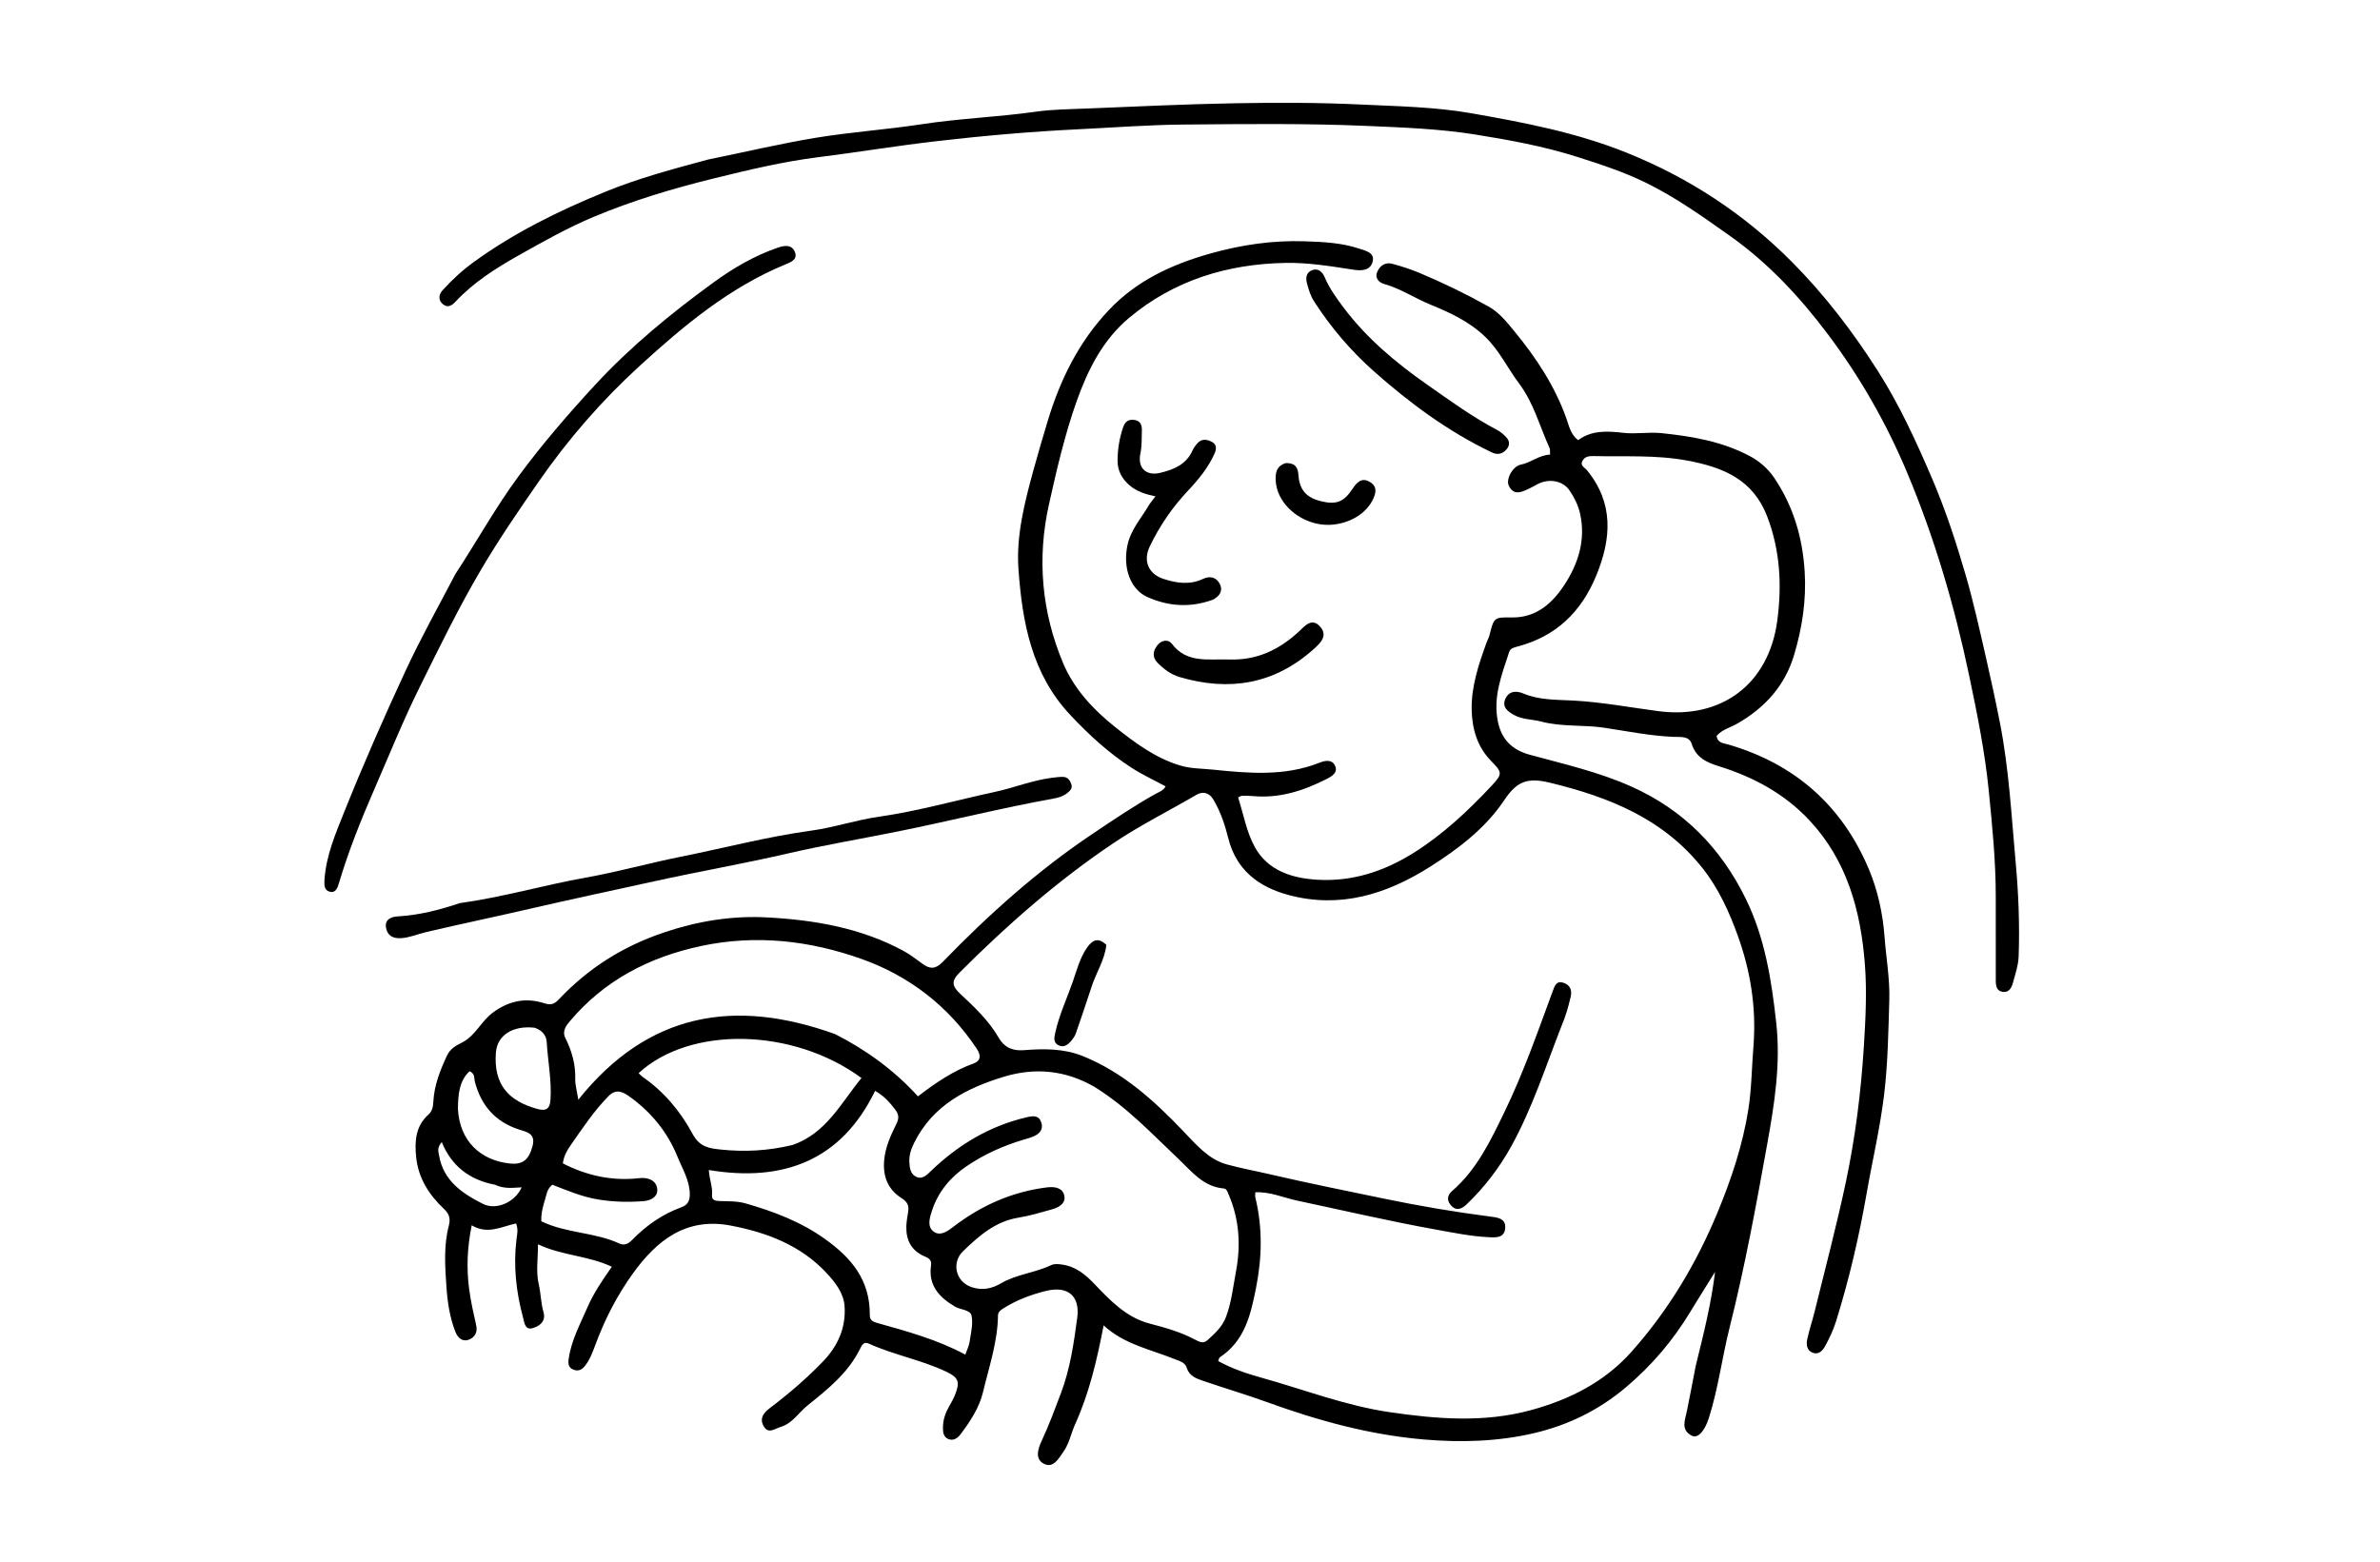
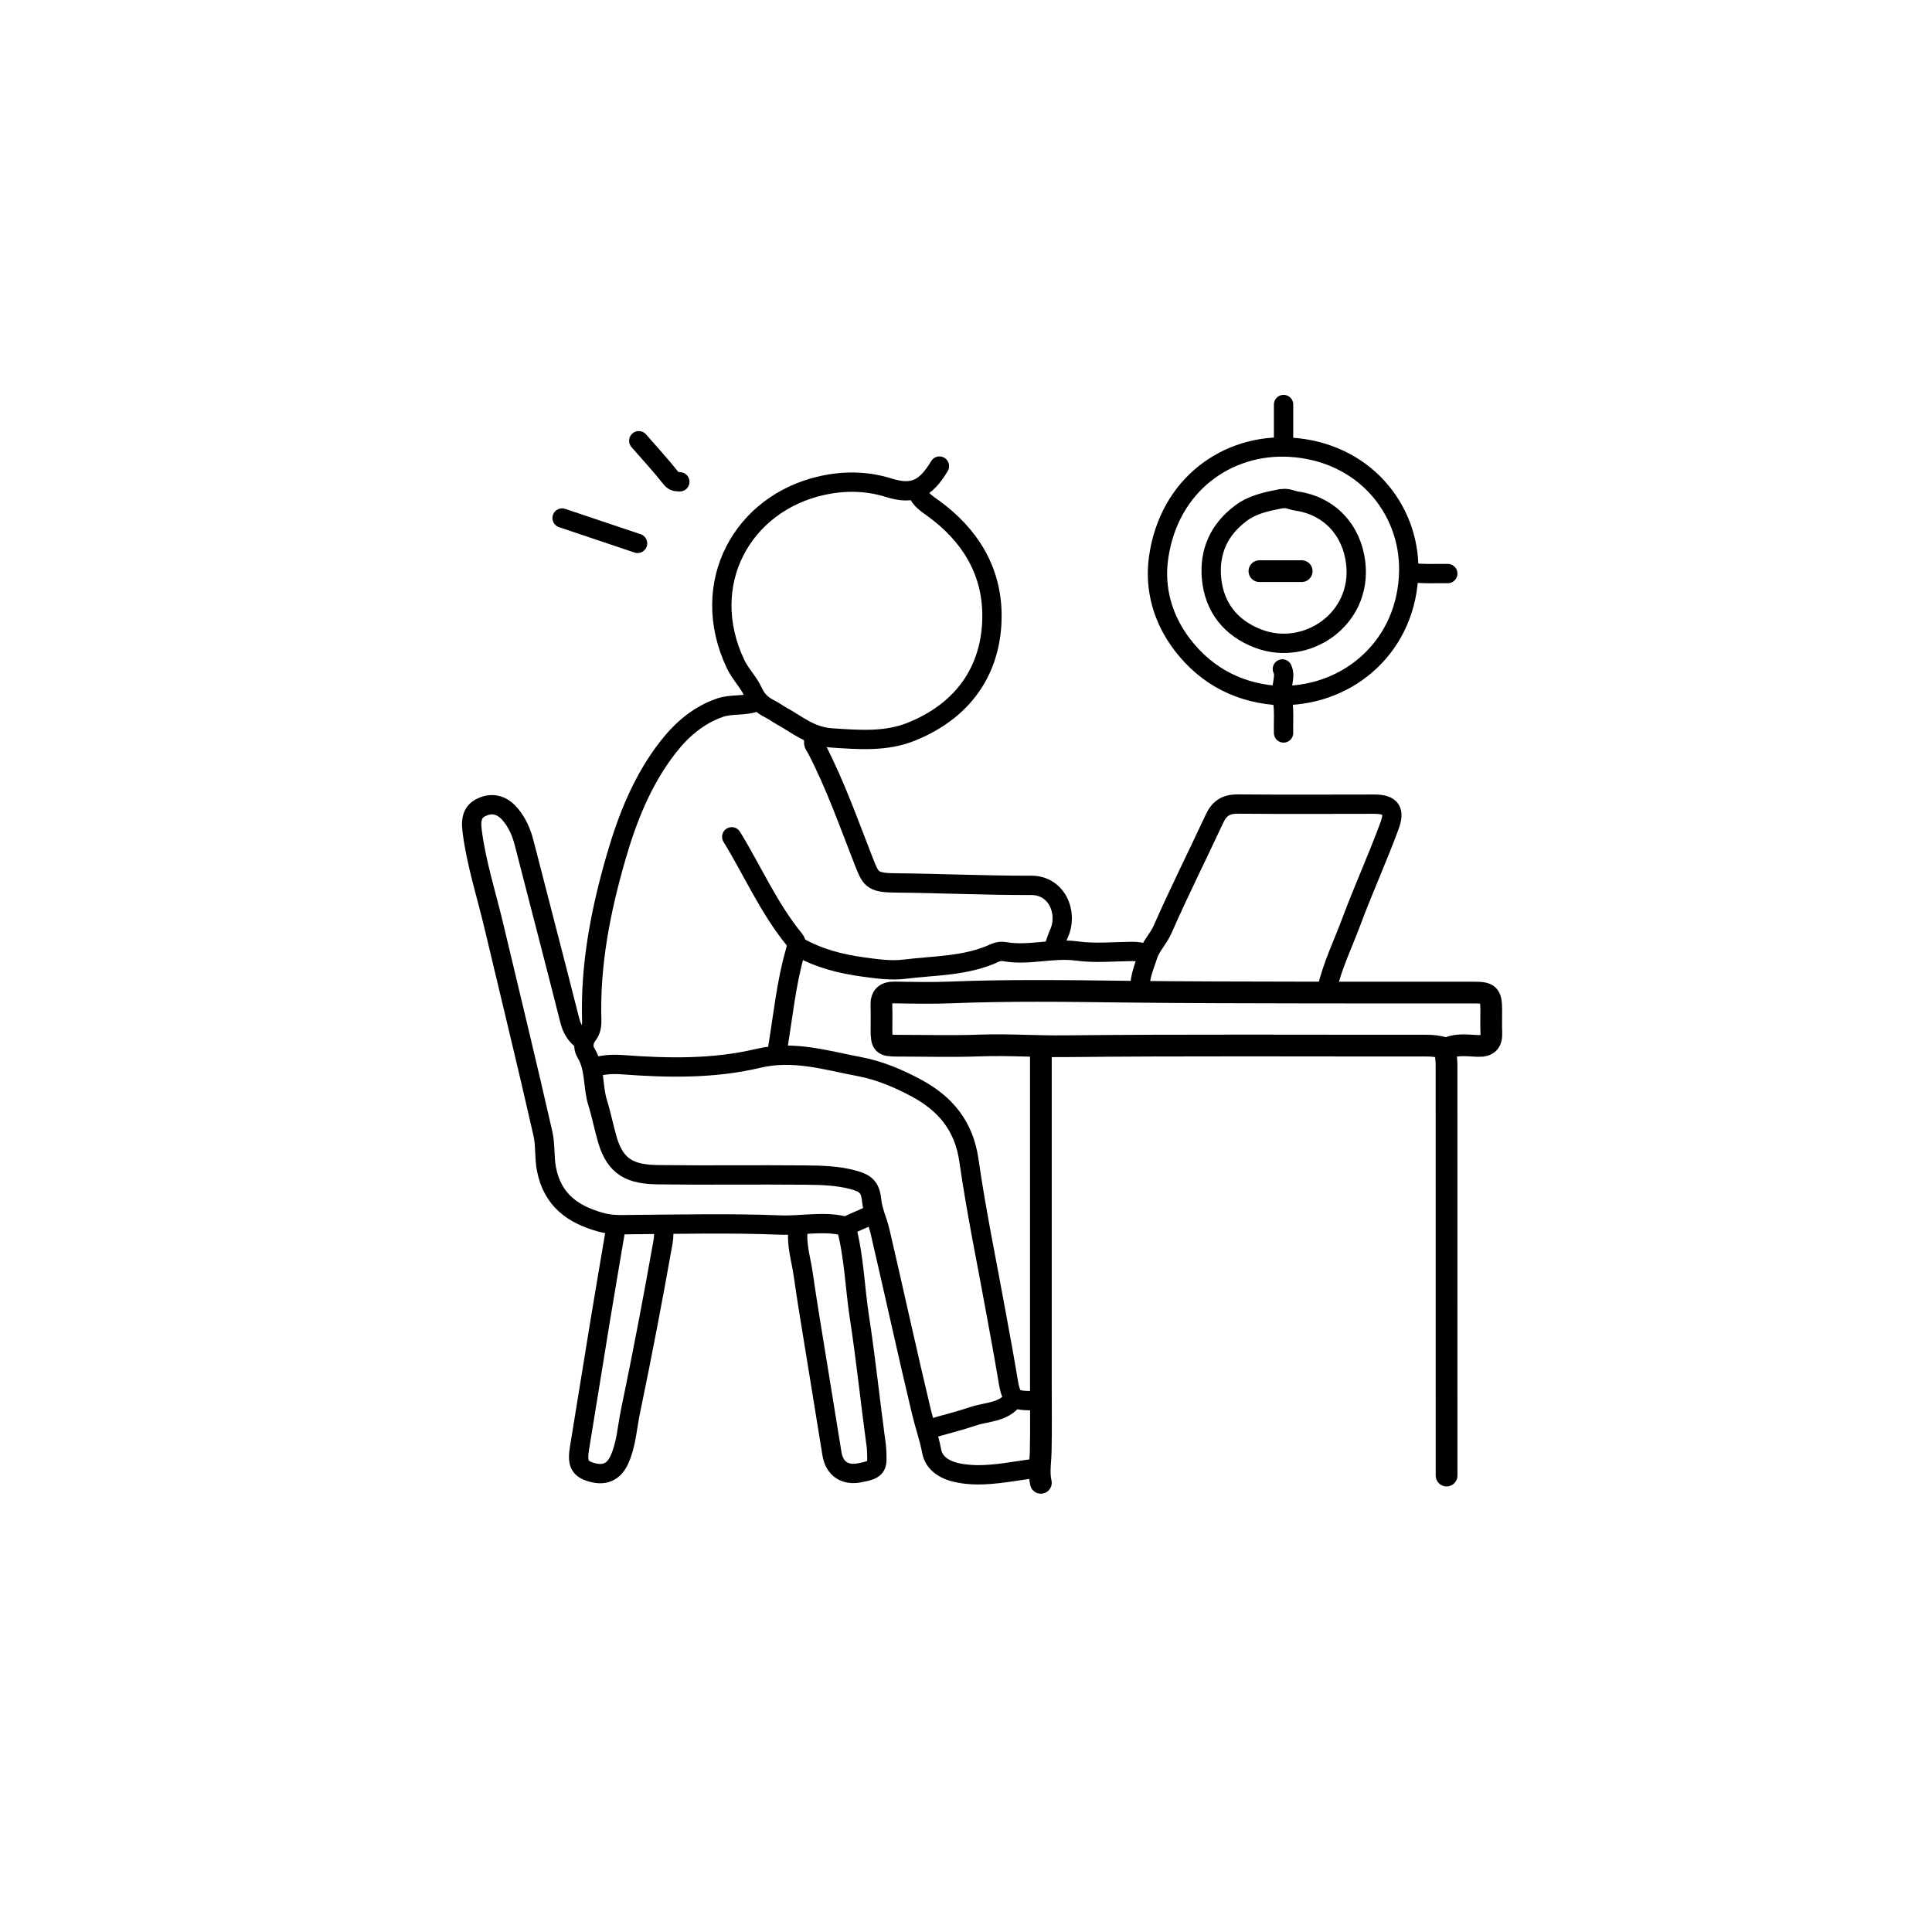
- <svg xmlns="http://www.w3.org/2000/svg" version="1.1" id="Layer_1" x="0px" y="0px" width="100%" viewBox="0 0 1024 672" enable-background="new 0 0 1024 672" xml:space="preserve">
-   <path fill="#000000" opacity="1" stroke="none" d=" M729.588,587.74   C732.945,574.183 736.243,561.036 737.912,547.333   C734.347,553.066 730.723,558.764 727.23,564.541   C719.775,576.868 710.653,587.599 699.56,596.971   C687.912,606.813 674.73,613.237 660.238,616.657   C644.677,620.33 628.74,620.796 612.723,619.44   C589.333,617.46 567.061,611.31 545.081,603.338   C536.059,600.065 526.783,597.339 517.673,594.213   C514.661,593.179 511.689,592.138 510.589,588.569   C509.86,586.203 507.516,585.709 505.529,584.903   C495.091,580.666 483.703,578.533 474.841,570.335   C471.948,585.317 468.649,599.48 462.579,612.872   C460.808,616.779 460.054,621.18 457.53,624.729   C455.475,627.618 453.211,632.015 449.06,629.836   C445.079,627.746 446.696,623.212 448.216,619.948   C451.314,613.297 453.836,606.455 456.434,599.608   C460.437,589.06 462.01,578.056 463.487,567.033   C464.748,557.622 459.41,553.179 449.953,555.52   C443.501,557.117 437.303,559.466 431.628,563.061   C430.41,563.832 429.408,564.582 429.387,566.079   C429.224,577.466 425.535,588.204 422.929,599.091   C421.333,605.756 417.417,611.72 413.229,617.255   C412.02,618.855 410.193,620.154 408,619.228   C405.812,618.305 405.686,616.156 405.711,614.106   C405.751,610.864 406.795,607.919 408.397,605.128   C409.302,603.55 410.22,601.954 410.886,600.27   C413.13,594.592 412.458,592.773 407.011,590.199   C396.302,585.139 384.51,583.046 373.732,578.144   C371.574,577.162 370.768,578.966 370.029,580.457   C364.911,590.789 356.153,597.82 347.464,604.767   C343.603,607.853 340.956,612.541 335.872,614.023   C333.382,614.749 330.489,617.373 328.469,613.531   C326.739,610.24 328.568,607.941 331.224,605.931   C339.318,599.804 347.015,593.212 354.067,585.889   C360.472,579.238 364.018,571.346 363.378,562.089   C362.983,556.38 359.312,551.755 355.646,547.816   C344.529,535.874 329.96,530.34 314.323,527.369   C295.228,523.74 282.585,533.709 272.278,548.027   C265.44,557.524 260.149,567.877 256.094,578.866   C254.943,581.983 253.768,585.127 251.665,587.782   C250.439,589.329 249.01,590.181 246.89,589.443   C244.632,588.657 244.389,586.983 244.639,585.038   C245.678,576.975 249.572,569.923 252.722,562.624   C255.337,556.565 259.052,551.085 263.245,545.099   C252.959,540.257 241.966,540.379 231.468,535.441   C231.468,541.686 230.56,547.288 231.757,552.397   C232.709,556.457 232.683,560.606 233.832,564.592   C235.001,568.644 232.088,570.722 229.051,571.548   C225.81,572.429 225.578,568.942 225.04,566.947   C222.068,555.935 220.822,544.747 222.214,533.338   C222.468,531.255 223.086,529.102 222.03,526.465   C215.894,527.765 209.834,531.412 202.956,527.26   C200.983,536.968 200.68,545.829 201.851,554.703   C202.543,559.952 203.723,565.147 204.886,570.32   C205.562,573.33 204.273,575.443 201.859,576.437   C199.055,577.592 196.993,575.747 195.992,573.237   C193.503,566.997 192.524,560.292 192.076,553.736   C191.477,544.986 190.85,536.058 193.116,527.386   C193.893,524.411 193.273,522.339 191.083,520.279   C184.611,514.191 179.961,506.982 179.049,497.951   C178.37,491.218 178.723,484.591 184.371,479.601   C186.018,478.146 186.343,476.039 186.441,474.131   C186.809,467.008 189.334,460.653 192.301,454.273   C193.775,451.103 196.331,449.896 198.871,448.584   C204.669,445.589 207.06,439.314 212.252,435.575   C219.251,430.534 226.389,429.182 234.307,431.749   C237.202,432.688 238.626,431.973 240.631,429.854   C253.193,416.572 268.049,407.202 285.597,401.281   C300.241,396.338 314.934,393.957 330.142,394.78   C350.52,395.883 370.457,399.297 388.713,409.177   C391.623,410.752 394.275,412.827 396.96,414.789   C400.13,417.106 402.587,417.056 405.575,413.971   C425.31,393.599 446.359,374.711 469.979,358.88   C478.965,352.856 487.913,346.751 497.399,341.503   C498.821,340.717 500.504,340.221 501.504,338.39   C496.549,335.706 491.416,333.34 486.723,330.296   C476.949,323.957 468.45,316.143 460.451,307.619   C443.82,289.896 439.837,267.677 438.198,244.959   C437.155,230.488 440.84,216.221 444.663,202.227   C446.591,195.171 448.674,188.156 450.783,181.152   C456.128,163.4 464.141,147.147 477.019,133.49   C488.978,120.807 503.967,113.861 520.416,109.189   C533.811,105.384 547.419,103.365 561.269,103.828   C569.188,104.093 577.243,104.437 584.895,107.021   C587.643,107.949 591.587,108.694 590.58,112.597   C589.579,116.481 585.82,116.595 582.272,116.051   C572.577,114.566 562.893,112.946 553.027,113.131   C527.959,113.603 505.022,120.65 485.702,136.857   C474.537,146.223 468.032,159.069 463.184,172.787   C458.074,187.248 454.641,202.131 451.315,217.038   C446.105,240.385 448.193,263.374 457.378,285.298   C462.017,296.374 470.374,305.393 479.824,312.886   C488.277,319.587 496.92,326.085 507.573,329.356   C512.338,330.819 517.117,330.691 521.872,331.182   C537.286,332.776 552.736,334.139 567.705,328.206   C570.062,327.272 573.048,326.66 574.382,329.45   C575.804,332.424 573.047,334.053 570.889,335.156   C560.852,340.287 550.37,343.67 538.863,342.549   C537.378,342.404 535.872,342.415 534.378,342.451   C533.932,342.462 533.493,342.802 532.697,343.142   C534.986,350.252 536.292,357.846 539.76,364.273   C545.335,374.602 555.769,377.917 566.796,378.567   C581.913,379.458 595.678,374.908 608.404,366.879   C620.9,358.993 631.575,348.984 641.617,338.289   C646.711,332.864 646.32,332.368 641.337,327.218   C635.495,321.179 633.342,313.398 633.19,305.339   C632.999,295.236 636.269,285.695 639.673,276.284   C640.011,275.35 640.561,274.479 640.8,273.526   C642.787,265.605 642.772,265.6 650.616,265.698   C661.002,265.828 667.899,259.545 672.979,251.839   C679.011,242.691 682.368,232.379 679.829,221.016   C679.011,217.357 677.334,214.043 675.313,211.065   C672.377,206.74 666.389,205.813 661.598,208.314   C660.27,209.007 658.969,209.759 657.616,210.402   C654.463,211.901 651.149,213.265 649.148,208.965   C647.822,206.115 650.926,200.605 654.286,199.951   C658.731,199.085 662.178,195.823 666.922,195.617   C666.838,194.377 667.006,193.476 666.696,192.792   C662.458,183.469 659.906,173.424 653.566,164.991   C648.605,158.392 645.143,150.823 638.98,144.909   C632.166,138.37 623.929,134.538 615.57,131.136   C608.797,128.38 602.692,124.215 595.574,122.217   C593.382,121.601 591.298,119.735 592.625,116.84   C593.862,114.14 596.174,112.719 599.148,113.54   C602.991,114.601 606.829,115.796 610.5,117.335   C620.732,121.625 630.702,126.456 640.405,131.871   C645.094,134.488 648.292,138.583 651.499,142.475   C660.872,153.847 668.951,166.035 673.969,180.141   C675.041,183.157 675.747,186.959 678.989,189.414   C684.912,185.013 691.717,185.482 698.513,186.257   C703.97,186.879 709.364,185.813 714.895,186.387   C728.058,187.752 740.907,189.959 752.714,196.185   C756.989,198.439 760.697,201.654 763.436,205.734   C771.615,217.916 775.581,231.365 776.471,246.032   C777.219,258.365 775.394,270.187 771.903,281.871   C767.93,295.17 759.285,304.633 747.402,311.414   C744.423,313.114 740.892,313.944 738.579,316.658   C738.95,319.776 741.553,319.776 743.46,320.329   C772.149,328.649 792.518,346.568 804.06,373.982   C807.947,383.215 810.083,393.093 810.851,403.378   C811.516,412.286 813.143,421.182 812.877,430.143   C812.473,443.76 812.271,457.447 810.656,470.945   C808.945,485.248 805.6,499.351 803.118,513.567   C799.867,532.185 795.583,550.552 789.961,568.592   C788.834,572.208 787.174,575.702 785.384,579.051   C784.304,581.07 782.549,583.175 779.778,582.046   C777.397,581.075 777.094,578.585 777.537,576.462   C778.383,572.405 779.75,568.46 780.738,564.429   C785.287,545.872 790.213,527.392 794.174,508.709   C798.272,489.374 800.712,469.782 801.947,449.992   C802.674,438.326 803.261,426.666 802.381,415.091   C800.635,392.123 794.76,370.369 778.509,352.989   C767.96,341.706 754.678,334.458 739.974,329.86   C734.594,328.178 729.764,326.247 727.819,320.018   C726.728,316.528 722.657,317.214 719.935,317.088   C709.933,316.625 700.159,314.671 690.318,313.174   C681.284,311.801 672.037,312.878 663.084,310.493   C659.261,309.475 655.048,309.673 651.538,307.727   C649.02,306.331 646.003,304.417 647.704,300.681   C649.287,297.205 652.516,297.208 655.443,298.432   C662.412,301.347 669.901,301.071 677.075,301.466   C689.397,302.144 701.455,304.444 713.606,306.028   C740.721,309.56 761.065,294.364 764.682,267.044   C766.699,251.814 765.935,236.968 760.387,222.362   C754.286,206.3 741.368,201.073 726.004,198.198   C712.58,195.685 699.148,196.572 685.703,196.258   C683.8,196.214 681.986,196.371 680.903,198.226   C679.638,200.396 681.799,201.121 682.75,202.283   C694.41,216.526 693.349,231.754 686.778,247.716   C680.322,263.398 669.456,273.839 652.942,278.207   C651.519,278.583 649.85,278.935 649.32,280.565   C646.146,290.326 642.264,299.921 644.491,310.631   C646.11,318.416 650.797,322.765 658.209,324.785   C672.965,328.805 687.881,332.185 701.972,338.496   C724.423,348.552 740.467,364.995 751.133,386.785   C759.348,403.568 762.2,421.653 764.237,440.172   C766.198,458 763.446,475.108 760.351,492.295   C755.59,518.731 750.723,545.174 744.174,571.231   C740.934,584.127 739.299,597.367 735.279,610.075   C733.488,615.738 730.56,619.192 727.863,617.787   C723.028,615.268 725.008,611.058 725.788,607.205   C727.073,600.862 728.286,594.503 729.588,587.74  M754.509,449.074   C755.594,433.243 753.128,417.849 747.825,403.021   C744.082,392.558 739.468,382.348 732.479,373.532   C715.641,352.296 692.385,342.997 666.829,336.805   C657.043,334.434 652.578,336.283 647.193,344.343   C639.11,356.442 627.387,365.348 615.088,373.111   C596.428,384.888 576.419,391.079 554.326,385.112   C541.602,381.675 531.922,374.451 528.481,360.74   C527.029,354.951 525.157,349.285 522.049,344.048   C520.097,340.758 517.172,340.621 514.815,341.997   C502.918,348.944 490.563,355.088 479.091,362.795   C454.952,379.012 433.266,398.079 412.761,418.606   C409.263,422.108 409.596,424.333 413.016,427.53   C419.198,433.309 425.402,439.113 429.722,446.598   C432.064,450.657 435.589,452.318 440.602,451.905   C449.051,451.209 457.725,451.191 465.686,454.374   C482.891,461.253 496.346,473.383 508.956,486.591   C514.47,492.365 519.939,498.884 527.734,501.034   C533.881,502.73 540.283,503.891 546.571,505.355   C562.738,509.119 579.023,512.376 595.278,515.754   C610.412,518.899 625.64,521.495 640.974,523.479   C644.019,523.873 648.027,524.141 647.612,528.553   C647.21,532.829 643.609,532.546 640.273,532.372   C632.604,531.973 625.144,530.425 617.609,529.069   C597.65,525.474 577.922,520.854 558.101,516.643   C552.197,515.389 546.494,512.762 540.093,513.056   C540.093,514.008 539.965,514.677 540.112,515.278   C543.282,528.268 543.002,541.187 540.393,554.301   C538.088,565.886 535.537,577.018 524.825,584.077   C524.495,584.295 524.442,584.933 524.132,585.686   C530.046,588.927 536.279,591.044 542.691,592.829   C561.021,597.934 578.825,604.873 597.816,607.662   C618.159,610.649 638.462,612.291 658.573,606.834   C675.19,602.324 690.27,594.806 701.977,581.655   C717.848,563.826 729.898,543.656 739.011,521.642   C744.943,507.314 749.834,492.643 752.241,477.337   C753.657,468.336 753.677,459.116 754.509,449.074  M470.852,467.664   C458.481,460.545 445.377,459.236 431.857,463.357   C415.747,468.268 401.326,475.67 393.338,491.744   C392.049,494.337 391.139,496.922 391.245,499.848   C391.338,502.44 391.672,505.135 394.13,506.361   C396.837,507.71 398.743,505.633 400.589,503.858   C412.334,492.573 425.852,484.464 441.861,480.751   C444.58,480.12 446.985,479.892 448.016,483.004   C448.974,485.891 447.393,487.813 444.835,488.945   C443.474,489.548 442.017,489.948 440.582,490.369   C431.742,492.97 423.419,496.709 415.798,501.894   C408.862,506.614 403.649,512.85 401.027,520.862   C400.047,523.859 398.672,527.915 401.85,530.082   C404.764,532.068 407.883,529.667 410.421,527.728   C422.297,518.654 435.523,512.829 450.409,510.952   C453.594,510.55 457.038,510.99 457.873,514.297   C458.753,517.781 455.66,519.557 452.636,520.405   C447.844,521.748 443.04,523.189 438.143,523.986   C428.158,525.611 421.087,531.908 414.28,538.498   C409.469,543.155 410.894,551.584 418.246,553.947   C422.902,555.443 426.942,554.418 430.665,552.24   C437.387,548.309 445.24,547.754 452.136,544.458   C453.688,543.716 455.36,543.932 457.044,544.174   C463.009,545.031 467.123,548.554 471.156,552.797   C477.894,559.884 484.807,567.022 494.788,569.599   C501.574,571.35 508.277,573.283 514.481,576.616   C516.204,577.541 517.818,578.219 519.514,576.693   C522.727,573.801 525.872,570.979 527.493,566.675   C529.869,560.368 530.538,553.737 531.769,547.224   C533.913,535.882 533.238,524.71 528.605,513.964   C528.144,512.893 527.787,511.523 526.475,511.411   C517.648,510.656 512.637,503.981 506.946,498.612   C495.576,487.885 484.913,476.372 470.852,467.664  M359.352,445.011   C372.724,451.83 384.717,460.522 394.954,471.779   C402.543,465.97 410.06,460.819 418.769,457.678   C422.345,456.389 421.945,453.844 420.228,451.263   C408,432.887 391.12,419.912 370.663,412.645   C348.379,404.73 325.205,402.036 301.568,407.099   C279.263,411.876 260.038,421.835 245.192,439.432   C243.6,441.319 241.767,443.704 243.24,446.648   C246.022,452.207 247.673,457.988 247.494,464.3   C247.427,466.69 248.172,469.103 248.815,473.227   C278.875,435.61 316.167,429.444 359.352,445.011  M374.235,565.958   C374.213,568.031 375.513,568.747 377.301,569.251   C390.225,572.891 403.205,576.385 415.329,582.921   C416.036,580.879 416.912,579.2 417.168,577.432   C417.712,573.671 418.762,569.687 418.008,566.133   C417.466,563.578 413.261,563.661 410.84,562.231   C404.061,558.227 399.327,553.086 400.581,544.557   C401.002,541.694 399.013,541.221 397.272,540.396   C391.952,537.875 389.82,533.478 389.948,527.847   C389.996,525.7 390.405,523.554 390.74,521.421   C391.142,518.857 390.426,517.181 388.031,515.668   C382.043,511.884 379.763,506.335 380.429,499.143   C380.955,493.464 383.267,488.542 385.663,483.66   C386.904,481.134 386.753,479.552 385.131,477.439   C382.895,474.525 380.623,471.753 376.512,469.411   C361.902,499.577 336.784,508.768 304.968,503.479   C305.276,507.863 306.7,510.961 306.353,514.348   C306.12,516.62 308.078,516.779 309.85,516.839   C313.498,516.963 317.134,516.798 320.75,517.833   C332.958,521.326 344.695,525.777 355.108,533.269   C366.064,541.152 374.384,550.559 374.235,565.958  M341.042,492.698   C355.498,487.65 361.83,474.645 370.655,463.884   C341.177,442.202 296.854,441.425 274.761,461.799   C275.363,462.359 275.895,462.987 276.549,463.44   C285.771,469.824 292.857,478.381 298.023,488.001   C301.07,493.676 305.258,494.159 310.091,494.667   C320.219,495.732 330.297,495.276 341.042,492.698  M234.082,517.6   C233.287,520.311 232.75,523.054 232.897,525.537   C243.661,530.738 255.773,530.185 266.391,535.062   C268.804,536.17 270.46,535.114 272.106,533.432   C278.108,527.297 285.021,522.475 293.118,519.525   C295.924,518.503 296.807,516.722 296.784,513.843   C296.736,507.928 293.616,503.03 291.543,497.873   C287.243,487.175 280.116,478.45 270.675,471.755   C267.874,469.768 265.037,468.42 261.825,471.677   C255.495,478.095 250.599,485.581 245.464,492.887   C243.894,495.12 242.538,497.626 242.172,500.627   C252.683,506.007 263.517,508.286 275.038,506.98   C278.549,506.582 281.917,507.708 282.661,510.91   C283.511,514.567 280.552,516.578 276.928,516.865   C270.306,517.389 263.709,517.218 257.128,516.118   C250.234,514.966 243.851,512.194 237.637,509.804   C235.066,511.857 235.133,514.547 234.082,517.6  M230.026,442.248   C220.716,441.177 213.978,445.443 213.375,452.788   C212.239,466.625 218.735,473.822 231.36,477.235   C235.142,478.257 236.601,476.952 236.847,473.275   C237.404,464.945 235.725,456.767 235.231,448.51   C235.07,445.82 233.608,443.453 230.026,442.248  M197.021,477.058   C197.703,491.146 206.886,499.345 219.365,500.679   C225.015,501.283 227.616,498.951 229.129,493.132   C230.553,487.654 226.582,487.122 223.171,486.003   C212.991,482.664 206.947,475.613 204.282,465.376   C203.905,463.925 204.433,461.932 201.997,460.966   C197.646,465.148 197.097,470.651 197.021,477.058  M212.947,509.802   C202.296,507.78 194.377,502.026 190.074,491.473   C187.927,493.929 188.618,495.495 188.893,497.132   C190.744,508.128 198.944,513.587 207.774,518.046   C213.602,520.988 221.722,517.21 224.441,510.935   C220.729,511.079 217.083,511.754 212.947,509.802  z" />
-   <path fill="#000000" opacity="1" stroke="none" d=" M304.746,68.63   C320.447,65.452 335.647,61.823 351.028,59.285   C366.101,56.799 381.413,55.782 396.519,53.463   C412.806,50.963 429.276,50.384 445.576,48.074   C452.623,47.076 459.814,47.01 466.948,46.727   C488.385,45.875 509.821,44.806 531.267,44.434   C549.401,44.119 567.576,44.11 585.683,44.986   C601.415,45.748 617.245,45.974 632.834,48.702   C655.57,52.681 678.104,56.967 699.792,65.678   C726.805,76.528 750.477,92.118 770.794,112.519   C784.946,126.729 797.153,142.672 808.031,159.765   C817.296,174.323 824.363,189.826 831.087,205.45   C836.905,218.969 841.55,233.062 845.688,247.309   C849.022,258.788 851.591,270.403 854.249,282.005   C856.459,291.652 858.571,301.336 860.48,311.064   C864.393,331.004 865.432,351.217 867.266,371.302   C868.479,384.587 868.998,398.126 868.525,411.562   C868.393,415.316 867.126,419.064 866.114,422.741   C865.545,424.807 864.6,427.102 861.834,426.829   C858.988,426.548 858.697,424.166 858.689,421.946   C858.647,409.953 858.66,397.961 858.68,385.968   C858.705,370.655 857.176,355.453 855.668,340.236   C854.01,323.511 850.67,307.086 847.228,290.686   C840.933,260.688 832.349,231.446 820.423,203.077   C811.46,181.757 800.102,161.978 786.323,143.668   C774.327,127.728 760.757,113.14 744.216,101.434   C732.515,93.153 720.891,84.85 708.003,78.556   C698.58,73.953 688.596,70.691 678.608,67.515   C664.174,62.924 649.276,60.198 634.399,57.835   C619.228,55.426 603.806,54.872 588.413,54.199   C561.964,53.042 535.538,53.365 509.09,53.599   C493.989,53.732 478.941,54.905 463.894,55.63   C443.511,56.613 423.131,58.416 402.805,60.767   C385.821,62.731 368.963,65.523 352.008,67.649   C336.89,69.545 321.971,73.126 307.117,76.779   C289.494,81.113 272.168,86.305 255.433,93.315   C244.266,97.992 233.727,103.935 223.175,109.874   C213.262,115.454 203.784,121.484 195.963,129.824   C194.237,131.664 192.484,132.61 190.413,130.772   C188.396,128.981 188.862,126.624 190.39,124.941   C194.405,120.514 198.753,116.459 203.636,112.902   C221.111,100.176 240.313,90.778 260.222,82.607   C274.55,76.726 289.449,72.751 304.746,68.63  z" />
-   <path fill="#000000" opacity="1" stroke="none" d=" M195.922,247.04   C205.217,232.839 213.274,218.272 223.145,204.877   C233.305,191.09 244.439,178.185 256.088,165.587   C271.436,148.99 288.725,134.848 306.842,121.643   C315.403,115.404 324.645,109.971 334.839,106.513   C337.808,105.505 340.83,105.261 342.051,108.581   C343.181,111.653 340.44,112.737 338.005,113.74   C313.898,123.673 294.296,140.027 275.303,157.376   C258.891,172.368 244.429,189.016 231.799,207.219   C223.303,219.464 214.881,231.741 207.261,244.636   C197.434,261.265 189.03,278.563 180.5,295.802   C173.445,310.058 167.486,324.859 161.13,339.456   C155.361,352.703 149.98,366.1 145.845,379.97   C145.302,381.79 144.58,384.305 142.04,383.757   C139.45,383.198 139.449,380.855 139.611,378.494   C140.321,368.156 144.34,358.794 148.107,349.383   C156.324,328.859 165.221,308.63 174.528,288.574   C181.04,274.54 188.593,261.057 195.922,247.04  z" />
-   <path fill="#000000" opacity="1" stroke="none" d=" M197.824,388.628   C216.358,386.081 233.931,380.875 251.924,377.669   C265.635,375.226 279.1,371.432 292.765,368.696   C311.502,364.946 329.996,360.046 348.985,357.442   C358.836,356.092 368.374,352.833 378.278,351.425   C395.059,349.038 411.363,344.346 427.906,340.805   C436.186,339.032 444.114,335.773 452.576,334.702   C454.215,334.494 455.878,334.254 457.518,334.321   C459.436,334.399 460.406,335.852 460.957,337.506   C461.54,339.257 460.376,340.31 459.179,341.271   C457.442,342.666 455.402,343.255 453.232,343.647   C430.832,347.693 408.751,353.26 386.439,357.763   C370.65,360.95 354.742,363.62 339.023,367.25   C319.946,371.656 300.632,375.026 281.506,379.232   C263.671,383.154 245.806,386.944 228.009,391.06   C213.127,394.502 198.157,397.606 183.279,401.106   C179.727,401.942 176.364,403.448 172.637,403.707   C169.047,403.956 166.612,402.581 166.071,399.112   C165.507,395.499 168.48,394.497 171.173,394.336   C180.231,393.796 188.9,391.642 197.824,388.628  z" />
-   <path fill="#000000" opacity="1" stroke="none" d=" M521.863,258.057   C512.091,261.602 502.856,260.953 493.797,256.978   C486.432,253.746 482.998,244.52 485.094,234.595   C486.492,227.977 490.936,223.1 494.218,217.553   C494.955,216.306 495.944,215.206 497.144,213.602   C492.814,212.663 489.103,211.524 485.965,208.825   C482.683,206.002 480.849,202.474 480.839,198.409   C480.826,193.446 481.615,188.496 483.281,183.713   C484.184,181.124 485.873,180.336 488.253,180.735   C490.672,181.14 491.374,182.976 491.289,185.197   C491.163,188.511 491.355,191.8 490.658,195.132   C489.357,201.355 493.075,204.953 499.251,203.457   C505.008,202.062 510.397,199.879 513.076,193.858   C513.607,192.664 514.453,191.556 515.349,190.59   C517.142,188.659 519.385,189.104 521.35,190.102   C523.579,191.234 523.449,193.215 522.518,195.275   C519.802,201.287 515.664,206.336 511.223,211.053   C504.439,218.258 498.929,226.256 494.681,235.154   C491.74,241.317 494.063,246.944 500.51,249.079   C506.156,250.949 511.888,251.8 517.546,249.139   C520.685,247.662 523.331,248.418 524.809,251.252   C526.239,253.993 525.02,256.407 521.863,258.057  z" />
-   <path fill="#000000" opacity="1" stroke="none" d=" M641.443,194.476   C622.697,185.461 606.416,173.325 591.249,159.9   C581.344,151.132 572.617,140.947 565.382,129.685   C563.827,127.264 563.028,124.585 562.306,121.831   C561.67,119.401 562.097,117.311 564.37,116.331   C567.069,115.167 568.989,117.036 569.914,119.218   C571.953,124.029 574.935,128.181 578.032,132.303   C588.022,145.603 600.552,156.074 614.105,165.563   C623.903,172.423 633.543,179.464 644.168,185.037   C645.748,185.865 647.198,187.143 648.361,188.509   C649.508,189.857 649.593,191.627 648.385,193.118   C646.604,195.316 644.418,196.058 641.443,194.476  z" />
-   <path fill="#000000" opacity="1" stroke="none" d=" M528.917,283.791   C540.872,284.191 550.278,279.566 558.573,272.017   C561.264,269.568 564.348,265.409 568.097,269.776   C571.427,273.656 568.019,276.812 565.111,279.409   C548.233,294.484 528.871,297.636 507.541,291.349   C503.737,290.227 500.715,287.908 498.021,285.194   C495.642,282.798 496.052,280.017 498.045,277.572   C499.807,275.41 502.677,275.011 504.181,277.003   C510.647,285.566 519.822,283.48 528.917,283.791  z" />
-   <path fill="#000000" opacity="1" stroke="none" d=" M553.21,199.267   C557.077,199.2 558.427,200.91 558.659,204.426   C559.089,210.95 562.217,214.24 568.59,215.743   C574.995,217.254 578.242,215.962 581.96,210.308   C583.74,207.601 585.825,205.346 589.261,207.308   C592.938,209.406 591.944,212.571 590.388,215.537   C586.455,223.033 576.005,227.351 566.734,225.382   C557.088,223.334 549.444,215.604 548.888,207.037   C548.681,203.852 548.961,200.588 553.21,199.267  z" />
-   <path fill="#000000" opacity="1" stroke="none" d=" M671.773,441.677   C664.944,459.185 659.292,476.761 650.388,492.974   C645.246,502.337 638.823,510.753 631.126,518.154   C629.301,519.91 626.963,521.378 624.559,518.985   C622.412,516.848 622.5,514.478 624.811,512.473   C635.408,503.279 641.244,490.98 647.207,478.696   C655.42,461.777 661.593,444.06 668.082,426.464   C668.956,424.095 669.728,421.83 672.838,422.952   C675.587,423.944 676.454,426.092 675.782,428.969   C674.797,433.183 673.641,437.334 671.773,441.677  z" />
-   <path fill="#000000" opacity="1" stroke="none" d=" M469.409,425.363   C467.201,432.041 465.102,438.347 462.909,444.62   C462.534,445.691 461.856,446.701 461.141,447.598   C459.731,449.364 457.956,450.909 455.581,449.877   C452.982,448.747 453.604,446.313 454.073,444.2   C455.737,436.703 459.004,429.747 461.532,422.543   C463.286,417.543 464.553,412.334 467.655,407.855   C469.934,404.563 472.325,403.121 475.988,406.568   C475.394,413.114 471.43,418.71 469.409,425.363  z" />
+ <svg xmlns="http://www.w3.org/2000/svg" version="1.1" id="Layer_1" x="0px" y="0px" width="100%" viewBox="0 0 800 800" enable-background="new 0 0 800 800" xml:space="preserve">
+   <path fill="none" opacity="1" stroke="#000000" stroke-linecap="round" stroke-linejoin="round" stroke-width="8" d=" M350.5,508.5   C353.692,520.631 353.979,533.192 355.881,545.518   C358.52,562.612 360.288,579.839 362.618,596.984   C362.751,597.962 362.935,599.007 362.971,600.001   C363.225,607.109 363.946,608.465 355.489,609.938   C350.134,610.871 345.556,608.448 344.503,601.999   C342.492,589.668 340.49,577.335 338.503,565   C336.49,552.502 334.349,540.022 332.565,527.491   C331.692,521.359 329.644,515.331 330.5,509  " />
+   <path fill="none" opacity="1" stroke="#000000" stroke-linecap="round" stroke-linejoin="round" stroke-width="8" d=" M255,508.5   C252.833,521.333 250.623,534.159 248.511,547.002   C245.634,564.495 242.871,582.006 239.98,599.497   C238.955,605.7 239.912,608.046 244.5,609.5   C250.032,611.254 254.066,609.718 256.457,604.48   C259.34,598.167 259.658,591.207 261.052,584.511   C265.929,561.081 270.425,537.582 274.59,514.016   C274.922,512.139 274.761,510.327 275,508.5  " />
+   <path fill="none" opacity="1" stroke="#000000" stroke-linecap="round" stroke-linejoin="round" stroke-width="8" d=" M241.5,431   C238.55,428.889 236.846,426.142 235.93,422.518   C229.73,397.984 223.308,373.507 217.024,348.994   C215.94,344.764 214.276,340.89 211.506,337.495   C208.221,333.471 204.251,332.241 200,334   C196.023,335.645 194.794,338.455 195.493,344.001   C197.19,357.467 201.397,370.357 204.511,383.497   C211.308,412.173 218.327,440.797 224.836,469.537   C225.878,474.138 225.366,479.349 226.249,483.952   C228.762,497.049 237.313,502.949 248.957,506.157   C253.412,507.384 257.597,507.108 262.001,507.072   C282.333,506.908 302.688,506.456 322.99,507.252   C331.85,507.599 340.726,505.516 349.471,507.62   C350.78,507.935 351.21,507.339 351.997,506.994   C355.004,505.676 358,504.333 361,503  " />
+   <path fill="none" opacity="1" stroke="#000000" stroke-linecap="round" stroke-linejoin="round" stroke-width="8" d=" M246,442   C249.921,440.722 253.833,440.575 258.008,440.887   C276.744,442.285 295.634,442.602 313.94,438.248   C328.647,434.75 342.156,439.09 355.966,441.681   C364.166,443.22 372.061,446.569 379.47,450.556   C391.43,456.993 399.168,466.172 401.207,480.47   C404.242,501.751 408.669,522.833 412.499,544   C414.006,552.332 415.592,560.651 416.977,569.004   C418.798,579.988 418.728,580 429.75,580  " />
+   <path fill="none" opacity="1" stroke="#000000" stroke-linecap="round" stroke-linejoin="round" stroke-width="9" d=" M598.5,435   C598.667,437 598.978,439 598.979,441   C599.005,497.667 599,554.333 599,611  " />
+   <path fill="none" opacity="1" stroke="#000000" stroke-linecap="round" stroke-linejoin="round" stroke-width="9" d=" M598,434   C595.564,433.183 593.079,432.965 590.5,432.967   C540.5,433.011 490.497,432.702 440.502,433.224   C428.987,433.344 417.512,432.497 405.997,432.91   C394.512,433.322 383,433.01 371.5,432.996   C365.585,432.988 365.025,432.415 365.002,426.5   C364.989,423.167 365.112,419.829 364.971,416.501   C364.803,412.538 366.539,410.892 370.501,410.961   C378.165,411.095 385.844,411.258 393.498,410.952   C417.664,409.986 441.84,410.33 465.998,410.624   C491.167,410.931 516.333,410.924 541.5,410.988   C564.5,411.046 587.5,410.994 610.5,411.004   C616.516,411.007 617.436,411.938 617.495,418   C617.525,421.166 617.387,424.338 617.529,427.499   C617.706,431.466 616.282,433.242 611.997,433.099   C607.488,432.948 602.787,432.08 598.5,434.5  " />
+   <path fill="none" opacity="1" stroke="#000000" stroke-linecap="round" stroke-linejoin="round" stroke-width="8" d=" M313.5,290.5   C308.525,292.522 302.975,291.344 298.024,293.069   C289.12,296.172 282.227,302.141 276.507,309.506   C265.971,323.072 259.783,338.768 255.081,355.023   C248.716,377.028 244.339,399.411 245.023,422.499   C245.087,424.688 244.678,426.829 243.429,428.445   C241.526,430.909 241.267,433.727 242.611,435.932   C246.514,442.335 245.348,449.775 247.45,456.516   C249.036,461.603 250.031,466.873 251.527,471.992   C254.915,483.584 261.442,486.275 272.501,486.423   C292.831,486.694 313.168,486.377 333.499,486.571   C340.019,486.634 346.593,486.788 353.007,488.473   C358.453,489.904 360.359,491.498 360.921,497.008   C361.389,501.594 363.417,505.659 364.431,510.016   C370.239,534.983 375.668,560.04 381.632,584.968   C382.909,590.306 384.765,595.452 385.793,600.945   C386.811,606.386 391.833,609.06 397.491,610.05   C406.104,611.556 414.557,610.064 422.974,608.824   C425.223,608.493 427.469,608.126 429.75,608  " />
+   <path fill="none" opacity="1" stroke="#000000" stroke-linecap="round" stroke-linejoin="round" stroke-width="8" d=" M337.5,306   C336.091,307.53 337.549,308.926 338.085,309.956   C345.88,324.925 351.439,340.811 357.583,356.467   C360.499,363.899 360.942,365.506 370.499,365.594   C389.333,365.766 408.152,366.671 427,366.604   C437.636,366.565 442.398,377.913 438.519,386.509   C437.719,388.282 437.167,390.167 436.5,392  " />
+   <path fill="none" opacity="1" stroke="#000000" stroke-linecap="round" stroke-linejoin="round" stroke-width="8" d=" M380,204   C381.303,207.03 383.958,208.681 386.488,210.517   C401.454,221.377 410.605,236.018 410.75,254.502   C410.91,274.946 401.08,293.349 377.471,302.929   C366.837,307.245 355.842,306.306 344.463,305.57   C335.581,304.995 330.186,300.066 323.547,296.414   C321.864,295.489 320.314,294.309 318.535,293.429   C315.58,291.968 313.347,289.881 311.848,286.569   C309.983,282.448 306.514,279.063 304.577,274.964   C288.783,241.547 307.558,208.245 340.506,201.027   C349.713,199.01 358.889,199.11 368.011,201.964   C377.916,205.063 383.231,202.678 389,193  " />
+   <path fill="none" opacity="1" stroke="#000000" stroke-linecap="round" stroke-linejoin="round" stroke-width="9" d=" M431,435   C431,480.833 431,526.667 431,572.5   C431,582 431.139,591.503 430.938,600.999   C430.846,605.34 430.011,609.667 431,614  " />
+   <path fill="none" opacity="1" stroke="#000000" stroke-linecap="round" stroke-linejoin="round" stroke-width="8" d=" M549.5,409.5   C551.746,399.778 556.144,390.819 559.597,381.536   C564.549,368.227 570.468,355.277 575.364,341.95   C577.578,335.924 576.257,332.97 569,332.986   C550.167,333.027 531.333,333.082 512.5,332.942   C507.8,332.907 504.957,334.586 502.919,338.962   C495.773,354.305 488.177,369.433 481.364,384.94   C479.81,388.477 476.54,391.904 475.481,395.157   C474.013,399.666 471.87,404.433 472,409.5  " />
+   <path fill="none" opacity="1" stroke="#000000" stroke-linecap="round" stroke-linejoin="round" stroke-width="8" d=" M531.5,303.5   C531.34,298.5 531.986,293.473 530.69,288.102   C514.041,287.367 499.932,280.497 489.565,266.95   C481.507,256.421 477.94,243.865 479.736,231.033   C484.02,200.443 508.433,183.728 533.99,185.169   C564.531,186.891 583.808,210.619 583.332,236.497   C582.769,267.101 559.035,287.773 531.475,288   C529.742,284.406 532.709,280.597 531,277  " />
+   <path fill="none" opacity="1" stroke="#000000" stroke-linecap="round" stroke-linejoin="round" stroke-width="8" d=" M474.5,395   C472.593,394.111 470.583,393.962 468.5,393.978   C461,394.034 453.39,394.808 446.027,393.804   C435.92,392.425 426.008,395.84 415.99,394.054   C414.727,393.828 413.182,394.009 412.023,394.55   C400.104,400.114 387.087,399.755 374.478,401.328   C368.94,402.018 363.12,401.18 357.51,400.422   C348.071,399.148 338.885,396.787 330.5,392  " />
+   <path fill="none" opacity="1" stroke="#000000" stroke-linecap="round" stroke-linejoin="round" stroke-width="8" d=" M303,346.5   C311.68,360.659 318.323,376.055 328.95,389.041   C330.202,390.571 329.772,392.388 329.162,394.546   C325.562,407.284 324.251,420.486 322.111,433.518   C322.052,433.876 322.399,434.817 322.5,435.5  " />
+   <path fill="none" opacity="1" stroke="#000000" stroke-linecap="round" stroke-linejoin="round" stroke-width="8" d=" M419.5,579.5   C415.324,584.953 408.638,584.535 402.98,586.441   C397.237,588.375 391.333,589.833 385.5,591.5  " />
+   <path fill="none" opacity="1" stroke="#000000" stroke-linecap="round" stroke-linejoin="round" stroke-width="8" d=" M232.75,214.5   C243.167,218 253.583,221.5 264,225  " />
+   <path fill="none" opacity="1" stroke="#000000" stroke-linecap="round" stroke-linejoin="round" stroke-width="8" d=" M531.5,167.5   C531.5,173.333 531.5,179.167 531.5,185  " />
+   <path fill="none" opacity="1" stroke="#000000" stroke-linecap="round" stroke-linejoin="round" stroke-width="8" d=" M264.5,182.5   C269,187.667 273.659,192.708 277.897,198.081   C279.081,199.581 280.157,199.412 281.5,199.5  " />
+   <path fill="none" opacity="1" stroke="#000000" stroke-linecap="round" stroke-linejoin="round" stroke-width="8" d=" M584,237   C589.145,237.826 594.331,237.396 599.5,237.5  " />
+   <path fill="none" opacity="1" stroke="#000000" stroke-linecap="round" stroke-linejoin="round" stroke-width="9" d=" M539,236.5   C533.167,236.5 527.333,236.5 521.5,236.5  " />
+   <path fill="none" opacity="1" stroke="#000000" stroke-linecap="round" stroke-linejoin="round" stroke-width="8" d=" M530.5,206.5   C524.697,207.668 518.975,208.718 513.947,212.429   C504.71,219.246 500.648,228.523 501.668,239.484   C502.786,251.51 509.639,260.113 521.019,264.451   C540.979,272.06 564.168,256.422 561.359,233.017   C559.739,219.517 550.571,209.47 537.001,207.495   C534.994,207.203 533.122,206.101 531,206.5  " />
</svg>
